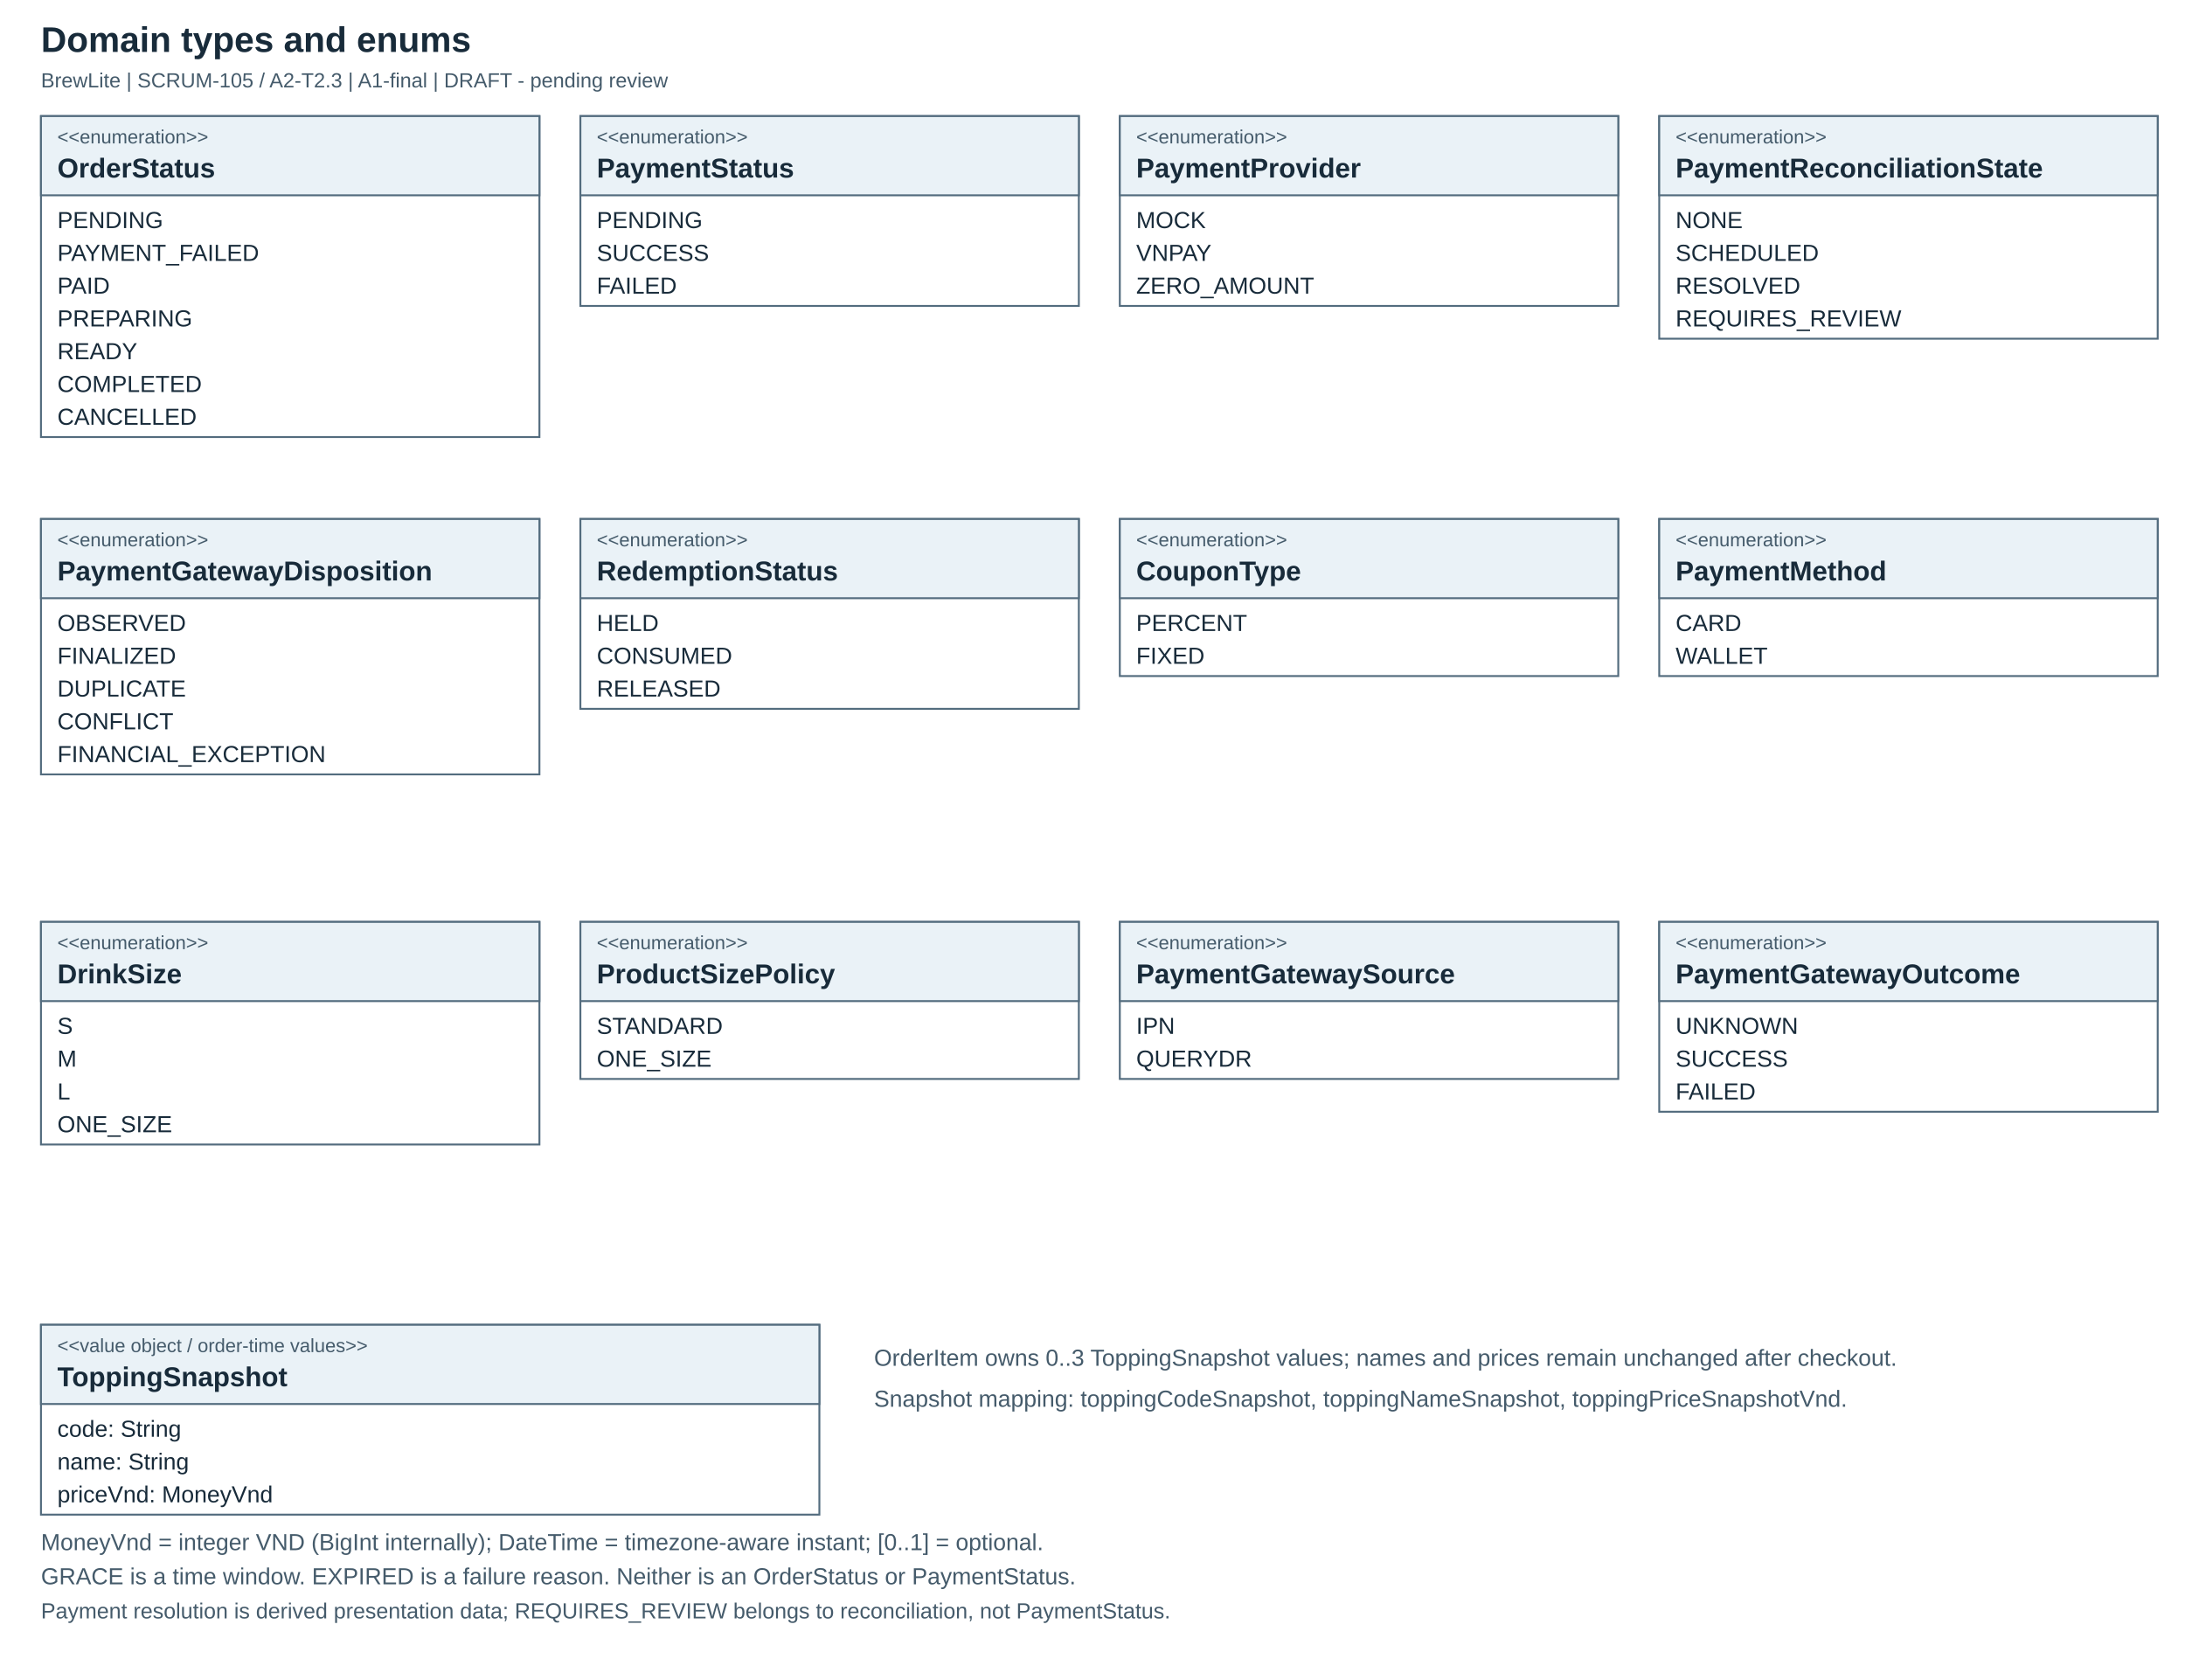
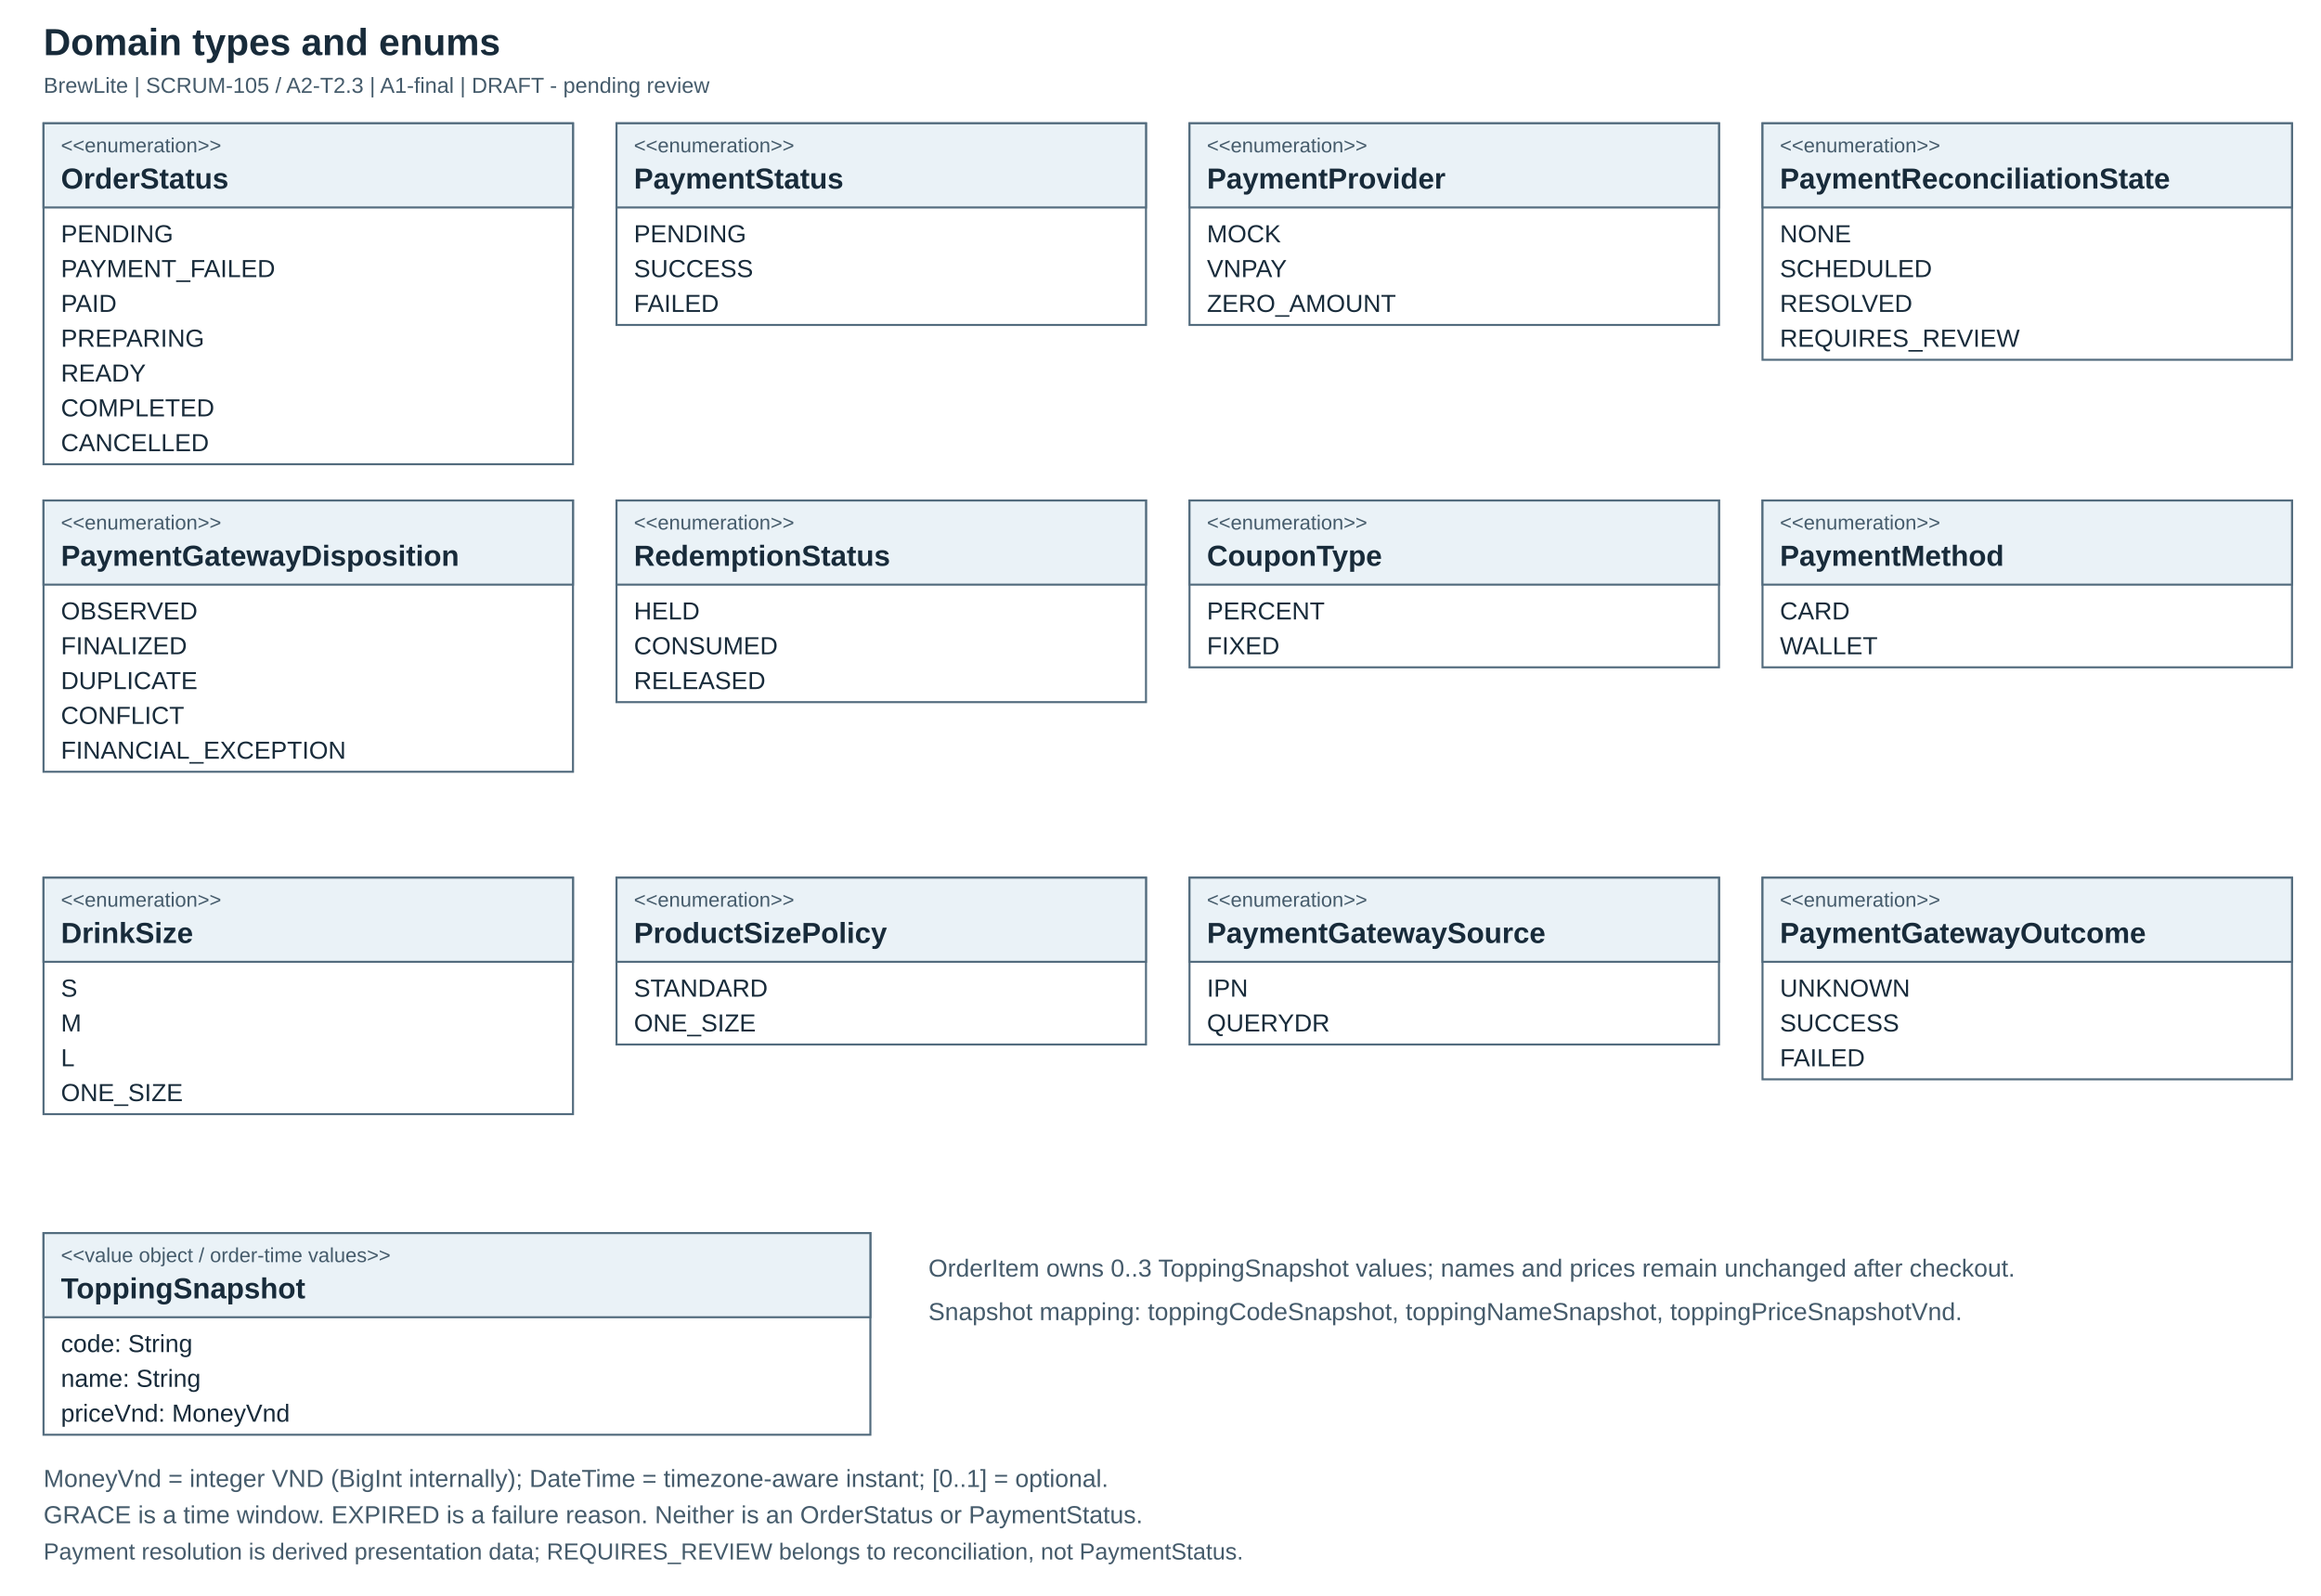
- <svg xmlns="http://www.w3.org/2000/svg" width="1600" height="1230" viewBox="0 0 1600 1230" role="img">
-   <rect x="0" y="0" width="1600" height="1230" fill="#FFFFFF" stroke="#FFFFFF" stroke-width="1.4" />
+ <svg xmlns="http://www.w3.org/2000/svg" width="1600" height="1100" viewBox="0 0 1600 1100" role="img">
+   <rect x="0" y="0" width="1600" height="1100" fill="#FFFFFF" stroke="#FFFFFF" stroke-width="1.4" />
  <text x="30" y="38" font-family="Arial, Helvetica, sans-serif" font-size="26" fill="#182B3A" font-weight="bold">Domain types and enums</text>
  <text x="30" y="64" font-family="Arial, Helvetica, sans-serif" font-size="15" fill="#455B6B">BrewLite | SCRUM-105 / A2-T2.3 | A1-final | DRAFT - pending review</text>
  <rect x="30" y="85" width="365" height="235" fill="#FFFFFF" stroke="#536C7E" stroke-width="1.4" />
  <rect x="30" y="85" width="365" height="58" fill="#EAF2F7" stroke="#536C7E" stroke-width="1.4" />
  <text x="42" y="105" font-family="Arial, Helvetica, sans-serif" font-size="14" fill="#455B6B">&lt;&lt;enumeration&gt;&gt;</text>
  <text x="42" y="130" font-family="Arial, Helvetica, sans-serif" font-size="20" fill="#182B3A" font-weight="bold">OrderStatus</text>
  <text x="42" y="167" font-family="Arial, Helvetica, sans-serif" font-size="17" fill="#182B3A">PENDING</text>
  <text x="42" y="191" font-family="Arial, Helvetica, sans-serif" font-size="17" fill="#182B3A">PAYMENT_FAILED</text>
  <text x="42" y="215" font-family="Arial, Helvetica, sans-serif" font-size="17" fill="#182B3A">PAID</text>
  <text x="42" y="239" font-family="Arial, Helvetica, sans-serif" font-size="17" fill="#182B3A">PREPARING</text>
  <text x="42" y="263" font-family="Arial, Helvetica, sans-serif" font-size="17" fill="#182B3A">READY</text>
  <text x="42" y="287" font-family="Arial, Helvetica, sans-serif" font-size="17" fill="#182B3A">COMPLETED</text>
  <text x="42" y="311" font-family="Arial, Helvetica, sans-serif" font-size="17" fill="#182B3A">CANCELLED</text>
  <rect x="425" y="85" width="365" height="139" fill="#FFFFFF" stroke="#536C7E" stroke-width="1.4" />
  <rect x="425" y="85" width="365" height="58" fill="#EAF2F7" stroke="#536C7E" stroke-width="1.4" />
  <text x="437" y="105" font-family="Arial, Helvetica, sans-serif" font-size="14" fill="#455B6B">&lt;&lt;enumeration&gt;&gt;</text>
  <text x="437" y="130" font-family="Arial, Helvetica, sans-serif" font-size="20" fill="#182B3A" font-weight="bold">PaymentStatus</text>
  <text x="437" y="167" font-family="Arial, Helvetica, sans-serif" font-size="17" fill="#182B3A">PENDING</text>
  <text x="437" y="191" font-family="Arial, Helvetica, sans-serif" font-size="17" fill="#182B3A">SUCCESS</text>
  <text x="437" y="215" font-family="Arial, Helvetica, sans-serif" font-size="17" fill="#182B3A">FAILED</text>
  <rect x="820" y="85" width="365" height="139" fill="#FFFFFF" stroke="#536C7E" stroke-width="1.4" />
  <rect x="820" y="85" width="365" height="58" fill="#EAF2F7" stroke="#536C7E" stroke-width="1.4" />
  <text x="832" y="105" font-family="Arial, Helvetica, sans-serif" font-size="14" fill="#455B6B">&lt;&lt;enumeration&gt;&gt;</text>
  <text x="832" y="130" font-family="Arial, Helvetica, sans-serif" font-size="20" fill="#182B3A" font-weight="bold">PaymentProvider</text>
  <text x="832" y="167" font-family="Arial, Helvetica, sans-serif" font-size="17" fill="#182B3A">MOCK</text>
  <text x="832" y="191" font-family="Arial, Helvetica, sans-serif" font-size="17" fill="#182B3A">VNPAY</text>
  <text x="832" y="215" font-family="Arial, Helvetica, sans-serif" font-size="17" fill="#182B3A">ZERO_AMOUNT</text>
  <rect x="1215" y="85" width="365" height="163" fill="#FFFFFF" stroke="#536C7E" stroke-width="1.4" />
  <rect x="1215" y="85" width="365" height="58" fill="#EAF2F7" stroke="#536C7E" stroke-width="1.4" />
  <text x="1227" y="105" font-family="Arial, Helvetica, sans-serif" font-size="14" fill="#455B6B">&lt;&lt;enumeration&gt;&gt;</text>
  <text x="1227" y="130" font-family="Arial, Helvetica, sans-serif" font-size="20" fill="#182B3A" font-weight="bold">PaymentReconciliationState</text>
  <text x="1227" y="167" font-family="Arial, Helvetica, sans-serif" font-size="17" fill="#182B3A">NONE</text>
  <text x="1227" y="191" font-family="Arial, Helvetica, sans-serif" font-size="17" fill="#182B3A">SCHEDULED</text>
  <text x="1227" y="215" font-family="Arial, Helvetica, sans-serif" font-size="17" fill="#182B3A">RESOLVED</text>
  <text x="1227" y="239" font-family="Arial, Helvetica, sans-serif" font-size="17" fill="#182B3A">REQUIRES_REVIEW</text>
-   <rect x="30" y="380" width="365" height="187" fill="#FFFFFF" stroke="#536C7E" stroke-width="1.4" />
-   <rect x="30" y="380" width="365" height="58" fill="#EAF2F7" stroke="#536C7E" stroke-width="1.4" />
-   <text x="42" y="400" font-family="Arial, Helvetica, sans-serif" font-size="14" fill="#455B6B">&lt;&lt;enumeration&gt;&gt;</text>
-   <text x="42" y="425" font-family="Arial, Helvetica, sans-serif" font-size="20" fill="#182B3A" font-weight="bold">PaymentGatewayDisposition</text>
-   <text x="42" y="462" font-family="Arial, Helvetica, sans-serif" font-size="17" fill="#182B3A">OBSERVED</text>
-   <text x="42" y="486" font-family="Arial, Helvetica, sans-serif" font-size="17" fill="#182B3A">FINALIZED</text>
-   <text x="42" y="510" font-family="Arial, Helvetica, sans-serif" font-size="17" fill="#182B3A">DUPLICATE</text>
-   <text x="42" y="534" font-family="Arial, Helvetica, sans-serif" font-size="17" fill="#182B3A">CONFLICT</text>
-   <text x="42" y="558" font-family="Arial, Helvetica, sans-serif" font-size="17" fill="#182B3A">FINANCIAL_EXCEPTION</text>
-   <rect x="425" y="380" width="365" height="139" fill="#FFFFFF" stroke="#536C7E" stroke-width="1.4" />
-   <rect x="425" y="380" width="365" height="58" fill="#EAF2F7" stroke="#536C7E" stroke-width="1.4" />
-   <text x="437" y="400" font-family="Arial, Helvetica, sans-serif" font-size="14" fill="#455B6B">&lt;&lt;enumeration&gt;&gt;</text>
-   <text x="437" y="425" font-family="Arial, Helvetica, sans-serif" font-size="20" fill="#182B3A" font-weight="bold">RedemptionStatus</text>
-   <text x="437" y="462" font-family="Arial, Helvetica, sans-serif" font-size="17" fill="#182B3A">HELD</text>
-   <text x="437" y="486" font-family="Arial, Helvetica, sans-serif" font-size="17" fill="#182B3A">CONSUMED</text>
-   <text x="437" y="510" font-family="Arial, Helvetica, sans-serif" font-size="17" fill="#182B3A">RELEASED</text>
-   <rect x="820" y="380" width="365" height="115" fill="#FFFFFF" stroke="#536C7E" stroke-width="1.4" />
-   <rect x="820" y="380" width="365" height="58" fill="#EAF2F7" stroke="#536C7E" stroke-width="1.4" />
-   <text x="832" y="400" font-family="Arial, Helvetica, sans-serif" font-size="14" fill="#455B6B">&lt;&lt;enumeration&gt;&gt;</text>
-   <text x="832" y="425" font-family="Arial, Helvetica, sans-serif" font-size="20" fill="#182B3A" font-weight="bold">CouponType</text>
-   <text x="832" y="462" font-family="Arial, Helvetica, sans-serif" font-size="17" fill="#182B3A">PERCENT</text>
-   <text x="832" y="486" font-family="Arial, Helvetica, sans-serif" font-size="17" fill="#182B3A">FIXED</text>
-   <rect x="1215" y="380" width="365" height="115" fill="#FFFFFF" stroke="#536C7E" stroke-width="1.4" />
-   <rect x="1215" y="380" width="365" height="58" fill="#EAF2F7" stroke="#536C7E" stroke-width="1.4" />
-   <text x="1227" y="400" font-family="Arial, Helvetica, sans-serif" font-size="14" fill="#455B6B">&lt;&lt;enumeration&gt;&gt;</text>
-   <text x="1227" y="425" font-family="Arial, Helvetica, sans-serif" font-size="20" fill="#182B3A" font-weight="bold">PaymentMethod</text>
-   <text x="1227" y="462" font-family="Arial, Helvetica, sans-serif" font-size="17" fill="#182B3A">CARD</text>
-   <text x="1227" y="486" font-family="Arial, Helvetica, sans-serif" font-size="17" fill="#182B3A">WALLET</text>
-   <rect x="30" y="675" width="365" height="163" fill="#FFFFFF" stroke="#536C7E" stroke-width="1.4" />
-   <rect x="30" y="675" width="365" height="58" fill="#EAF2F7" stroke="#536C7E" stroke-width="1.4" />
-   <text x="42" y="695" font-family="Arial, Helvetica, sans-serif" font-size="14" fill="#455B6B">&lt;&lt;enumeration&gt;&gt;</text>
-   <text x="42" y="720" font-family="Arial, Helvetica, sans-serif" font-size="20" fill="#182B3A" font-weight="bold">DrinkSize</text>
-   <text x="42" y="757" font-family="Arial, Helvetica, sans-serif" font-size="17" fill="#182B3A">S</text>
-   <text x="42" y="781" font-family="Arial, Helvetica, sans-serif" font-size="17" fill="#182B3A">M</text>
-   <text x="42" y="805" font-family="Arial, Helvetica, sans-serif" font-size="17" fill="#182B3A">L</text>
-   <text x="42" y="829" font-family="Arial, Helvetica, sans-serif" font-size="17" fill="#182B3A">ONE_SIZE</text>
-   <rect x="425" y="675" width="365" height="115" fill="#FFFFFF" stroke="#536C7E" stroke-width="1.4" />
-   <rect x="425" y="675" width="365" height="58" fill="#EAF2F7" stroke="#536C7E" stroke-width="1.4" />
-   <text x="437" y="695" font-family="Arial, Helvetica, sans-serif" font-size="14" fill="#455B6B">&lt;&lt;enumeration&gt;&gt;</text>
-   <text x="437" y="720" font-family="Arial, Helvetica, sans-serif" font-size="20" fill="#182B3A" font-weight="bold">ProductSizePolicy</text>
-   <text x="437" y="757" font-family="Arial, Helvetica, sans-serif" font-size="17" fill="#182B3A">STANDARD</text>
-   <text x="437" y="781" font-family="Arial, Helvetica, sans-serif" font-size="17" fill="#182B3A">ONE_SIZE</text>
-   <rect x="820" y="675" width="365" height="115" fill="#FFFFFF" stroke="#536C7E" stroke-width="1.4" />
-   <rect x="820" y="675" width="365" height="58" fill="#EAF2F7" stroke="#536C7E" stroke-width="1.4" />
-   <text x="832" y="695" font-family="Arial, Helvetica, sans-serif" font-size="14" fill="#455B6B">&lt;&lt;enumeration&gt;&gt;</text>
-   <text x="832" y="720" font-family="Arial, Helvetica, sans-serif" font-size="20" fill="#182B3A" font-weight="bold">PaymentGatewaySource</text>
-   <text x="832" y="757" font-family="Arial, Helvetica, sans-serif" font-size="17" fill="#182B3A">IPN</text>
-   <text x="832" y="781" font-family="Arial, Helvetica, sans-serif" font-size="17" fill="#182B3A">QUERYDR</text>
-   <rect x="1215" y="675" width="365" height="139" fill="#FFFFFF" stroke="#536C7E" stroke-width="1.4" />
-   <rect x="1215" y="675" width="365" height="58" fill="#EAF2F7" stroke="#536C7E" stroke-width="1.4" />
-   <text x="1227" y="695" font-family="Arial, Helvetica, sans-serif" font-size="14" fill="#455B6B">&lt;&lt;enumeration&gt;&gt;</text>
-   <text x="1227" y="720" font-family="Arial, Helvetica, sans-serif" font-size="20" fill="#182B3A" font-weight="bold">PaymentGatewayOutcome</text>
-   <text x="1227" y="757" font-family="Arial, Helvetica, sans-serif" font-size="17" fill="#182B3A">UNKNOWN</text>
-   <text x="1227" y="781" font-family="Arial, Helvetica, sans-serif" font-size="17" fill="#182B3A">SUCCESS</text>
-   <text x="1227" y="805" font-family="Arial, Helvetica, sans-serif" font-size="17" fill="#182B3A">FAILED</text>
-   <rect x="30" y="970" width="570" height="139" fill="#FFFFFF" stroke="#536C7E" stroke-width="1.4" />
-   <rect x="30" y="970" width="570" height="58" fill="#EAF2F7" stroke="#536C7E" stroke-width="1.4" />
-   <text x="42" y="990" font-family="Arial, Helvetica, sans-serif" font-size="14" fill="#455B6B">&lt;&lt;value object / order-time values&gt;&gt;</text>
-   <text x="42" y="1015" font-family="Arial, Helvetica, sans-serif" font-size="20" fill="#182B3A" font-weight="bold">ToppingSnapshot</text>
-   <text x="42" y="1052" font-family="Arial, Helvetica, sans-serif" font-size="17" fill="#182B3A">code: String</text>
-   <text x="42" y="1076" font-family="Arial, Helvetica, sans-serif" font-size="17" fill="#182B3A">name: String</text>
-   <text x="42" y="1100" font-family="Arial, Helvetica, sans-serif" font-size="17" fill="#182B3A">priceVnd: MoneyVnd</text>
-   <text x="640" y="1000" font-family="Arial, Helvetica, sans-serif" font-size="17" fill="#455B6B">OrderItem owns 0..3 ToppingSnapshot values; names and prices remain unchanged after checkout.</text>
-   <text x="640" y="1030" font-family="Arial, Helvetica, sans-serif" font-size="17" fill="#455B6B">Snapshot mapping: toppingCodeSnapshot, toppingNameSnapshot, toppingPriceSnapshotVnd.</text>
-   <text x="30" y="1135" font-family="Arial, Helvetica, sans-serif" font-size="17" fill="#455B6B">MoneyVnd = integer VND (BigInt internally); DateTime = timezone-aware instant; [0..1] = optional.</text>
-   <text x="30" y="1160" font-family="Arial, Helvetica, sans-serif" font-size="17" fill="#455B6B">GRACE is a time window. EXPIRED is a failure reason. Neither is an OrderStatus or PaymentStatus.</text>
-   <text x="30" y="1185" font-family="Arial, Helvetica, sans-serif" font-size="16" fill="#455B6B">Payment resolution is derived presentation data; REQUIRES_REVIEW belongs to reconciliation, not PaymentStatus.</text>
+   <rect x="30" y="345" width="365" height="187" fill="#FFFFFF" stroke="#536C7E" stroke-width="1.4" />
+   <rect x="30" y="345" width="365" height="58" fill="#EAF2F7" stroke="#536C7E" stroke-width="1.4" />
+   <text x="42" y="365" font-family="Arial, Helvetica, sans-serif" font-size="14" fill="#455B6B">&lt;&lt;enumeration&gt;&gt;</text>
+   <text x="42" y="390" font-family="Arial, Helvetica, sans-serif" font-size="20" fill="#182B3A" font-weight="bold">PaymentGatewayDisposition</text>
+   <text x="42" y="427" font-family="Arial, Helvetica, sans-serif" font-size="17" fill="#182B3A">OBSERVED</text>
+   <text x="42" y="451" font-family="Arial, Helvetica, sans-serif" font-size="17" fill="#182B3A">FINALIZED</text>
+   <text x="42" y="475" font-family="Arial, Helvetica, sans-serif" font-size="17" fill="#182B3A">DUPLICATE</text>
+   <text x="42" y="499" font-family="Arial, Helvetica, sans-serif" font-size="17" fill="#182B3A">CONFLICT</text>
+   <text x="42" y="523" font-family="Arial, Helvetica, sans-serif" font-size="17" fill="#182B3A">FINANCIAL_EXCEPTION</text>
+   <rect x="425" y="345" width="365" height="139" fill="#FFFFFF" stroke="#536C7E" stroke-width="1.4" />
+   <rect x="425" y="345" width="365" height="58" fill="#EAF2F7" stroke="#536C7E" stroke-width="1.4" />
+   <text x="437" y="365" font-family="Arial, Helvetica, sans-serif" font-size="14" fill="#455B6B">&lt;&lt;enumeration&gt;&gt;</text>
+   <text x="437" y="390" font-family="Arial, Helvetica, sans-serif" font-size="20" fill="#182B3A" font-weight="bold">RedemptionStatus</text>
+   <text x="437" y="427" font-family="Arial, Helvetica, sans-serif" font-size="17" fill="#182B3A">HELD</text>
+   <text x="437" y="451" font-family="Arial, Helvetica, sans-serif" font-size="17" fill="#182B3A">CONSUMED</text>
+   <text x="437" y="475" font-family="Arial, Helvetica, sans-serif" font-size="17" fill="#182B3A">RELEASED</text>
+   <rect x="820" y="345" width="365" height="115" fill="#FFFFFF" stroke="#536C7E" stroke-width="1.4" />
+   <rect x="820" y="345" width="365" height="58" fill="#EAF2F7" stroke="#536C7E" stroke-width="1.4" />
+   <text x="832" y="365" font-family="Arial, Helvetica, sans-serif" font-size="14" fill="#455B6B">&lt;&lt;enumeration&gt;&gt;</text>
+   <text x="832" y="390" font-family="Arial, Helvetica, sans-serif" font-size="20" fill="#182B3A" font-weight="bold">CouponType</text>
+   <text x="832" y="427" font-family="Arial, Helvetica, sans-serif" font-size="17" fill="#182B3A">PERCENT</text>
+   <text x="832" y="451" font-family="Arial, Helvetica, sans-serif" font-size="17" fill="#182B3A">FIXED</text>
+   <rect x="1215" y="345" width="365" height="115" fill="#FFFFFF" stroke="#536C7E" stroke-width="1.4" />
+   <rect x="1215" y="345" width="365" height="58" fill="#EAF2F7" stroke="#536C7E" stroke-width="1.4" />
+   <text x="1227" y="365" font-family="Arial, Helvetica, sans-serif" font-size="14" fill="#455B6B">&lt;&lt;enumeration&gt;&gt;</text>
+   <text x="1227" y="390" font-family="Arial, Helvetica, sans-serif" font-size="20" fill="#182B3A" font-weight="bold">PaymentMethod</text>
+   <text x="1227" y="427" font-family="Arial, Helvetica, sans-serif" font-size="17" fill="#182B3A">CARD</text>
+   <text x="1227" y="451" font-family="Arial, Helvetica, sans-serif" font-size="17" fill="#182B3A">WALLET</text>
+   <rect x="30" y="605" width="365" height="163" fill="#FFFFFF" stroke="#536C7E" stroke-width="1.4" />
+   <rect x="30" y="605" width="365" height="58" fill="#EAF2F7" stroke="#536C7E" stroke-width="1.4" />
+   <text x="42" y="625" font-family="Arial, Helvetica, sans-serif" font-size="14" fill="#455B6B">&lt;&lt;enumeration&gt;&gt;</text>
+   <text x="42" y="650" font-family="Arial, Helvetica, sans-serif" font-size="20" fill="#182B3A" font-weight="bold">DrinkSize</text>
+   <text x="42" y="687" font-family="Arial, Helvetica, sans-serif" font-size="17" fill="#182B3A">S</text>
+   <text x="42" y="711" font-family="Arial, Helvetica, sans-serif" font-size="17" fill="#182B3A">M</text>
+   <text x="42" y="735" font-family="Arial, Helvetica, sans-serif" font-size="17" fill="#182B3A">L</text>
+   <text x="42" y="759" font-family="Arial, Helvetica, sans-serif" font-size="17" fill="#182B3A">ONE_SIZE</text>
+   <rect x="425" y="605" width="365" height="115" fill="#FFFFFF" stroke="#536C7E" stroke-width="1.4" />
+   <rect x="425" y="605" width="365" height="58" fill="#EAF2F7" stroke="#536C7E" stroke-width="1.4" />
+   <text x="437" y="625" font-family="Arial, Helvetica, sans-serif" font-size="14" fill="#455B6B">&lt;&lt;enumeration&gt;&gt;</text>
+   <text x="437" y="650" font-family="Arial, Helvetica, sans-serif" font-size="20" fill="#182B3A" font-weight="bold">ProductSizePolicy</text>
+   <text x="437" y="687" font-family="Arial, Helvetica, sans-serif" font-size="17" fill="#182B3A">STANDARD</text>
+   <text x="437" y="711" font-family="Arial, Helvetica, sans-serif" font-size="17" fill="#182B3A">ONE_SIZE</text>
+   <rect x="820" y="605" width="365" height="115" fill="#FFFFFF" stroke="#536C7E" stroke-width="1.4" />
+   <rect x="820" y="605" width="365" height="58" fill="#EAF2F7" stroke="#536C7E" stroke-width="1.4" />
+   <text x="832" y="625" font-family="Arial, Helvetica, sans-serif" font-size="14" fill="#455B6B">&lt;&lt;enumeration&gt;&gt;</text>
+   <text x="832" y="650" font-family="Arial, Helvetica, sans-serif" font-size="20" fill="#182B3A" font-weight="bold">PaymentGatewaySource</text>
+   <text x="832" y="687" font-family="Arial, Helvetica, sans-serif" font-size="17" fill="#182B3A">IPN</text>
+   <text x="832" y="711" font-family="Arial, Helvetica, sans-serif" font-size="17" fill="#182B3A">QUERYDR</text>
+   <rect x="1215" y="605" width="365" height="139" fill="#FFFFFF" stroke="#536C7E" stroke-width="1.4" />
+   <rect x="1215" y="605" width="365" height="58" fill="#EAF2F7" stroke="#536C7E" stroke-width="1.4" />
+   <text x="1227" y="625" font-family="Arial, Helvetica, sans-serif" font-size="14" fill="#455B6B">&lt;&lt;enumeration&gt;&gt;</text>
+   <text x="1227" y="650" font-family="Arial, Helvetica, sans-serif" font-size="20" fill="#182B3A" font-weight="bold">PaymentGatewayOutcome</text>
+   <text x="1227" y="687" font-family="Arial, Helvetica, sans-serif" font-size="17" fill="#182B3A">UNKNOWN</text>
+   <text x="1227" y="711" font-family="Arial, Helvetica, sans-serif" font-size="17" fill="#182B3A">SUCCESS</text>
+   <text x="1227" y="735" font-family="Arial, Helvetica, sans-serif" font-size="17" fill="#182B3A">FAILED</text>
+   <rect x="30" y="850" width="570" height="139" fill="#FFFFFF" stroke="#536C7E" stroke-width="1.4" />
+   <rect x="30" y="850" width="570" height="58" fill="#EAF2F7" stroke="#536C7E" stroke-width="1.4" />
+   <text x="42" y="870" font-family="Arial, Helvetica, sans-serif" font-size="14" fill="#455B6B">&lt;&lt;value object / order-time values&gt;&gt;</text>
+   <text x="42" y="895" font-family="Arial, Helvetica, sans-serif" font-size="20" fill="#182B3A" font-weight="bold">ToppingSnapshot</text>
+   <text x="42" y="932" font-family="Arial, Helvetica, sans-serif" font-size="17" fill="#182B3A">code: String</text>
+   <text x="42" y="956" font-family="Arial, Helvetica, sans-serif" font-size="17" fill="#182B3A">name: String</text>
+   <text x="42" y="980" font-family="Arial, Helvetica, sans-serif" font-size="17" fill="#182B3A">priceVnd: MoneyVnd</text>
+   <text x="640" y="880" font-family="Arial, Helvetica, sans-serif" font-size="17" fill="#455B6B">OrderItem owns 0..3 ToppingSnapshot values; names and prices remain unchanged after checkout.</text>
+   <text x="640" y="910" font-family="Arial, Helvetica, sans-serif" font-size="17" fill="#455B6B">Snapshot mapping: toppingCodeSnapshot, toppingNameSnapshot, toppingPriceSnapshotVnd.</text>
+   <text x="30" y="1025" font-family="Arial, Helvetica, sans-serif" font-size="17" fill="#455B6B">MoneyVnd = integer VND (BigInt internally); DateTime = timezone-aware instant; [0..1] = optional.</text>
+   <text x="30" y="1050" font-family="Arial, Helvetica, sans-serif" font-size="17" fill="#455B6B">GRACE is a time window. EXPIRED is a failure reason. Neither is an OrderStatus or PaymentStatus.</text>
+   <text x="30" y="1075" font-family="Arial, Helvetica, sans-serif" font-size="16" fill="#455B6B">Payment resolution is derived presentation data; REQUIRES_REVIEW belongs to reconciliation, not PaymentStatus.</text>
</svg>
